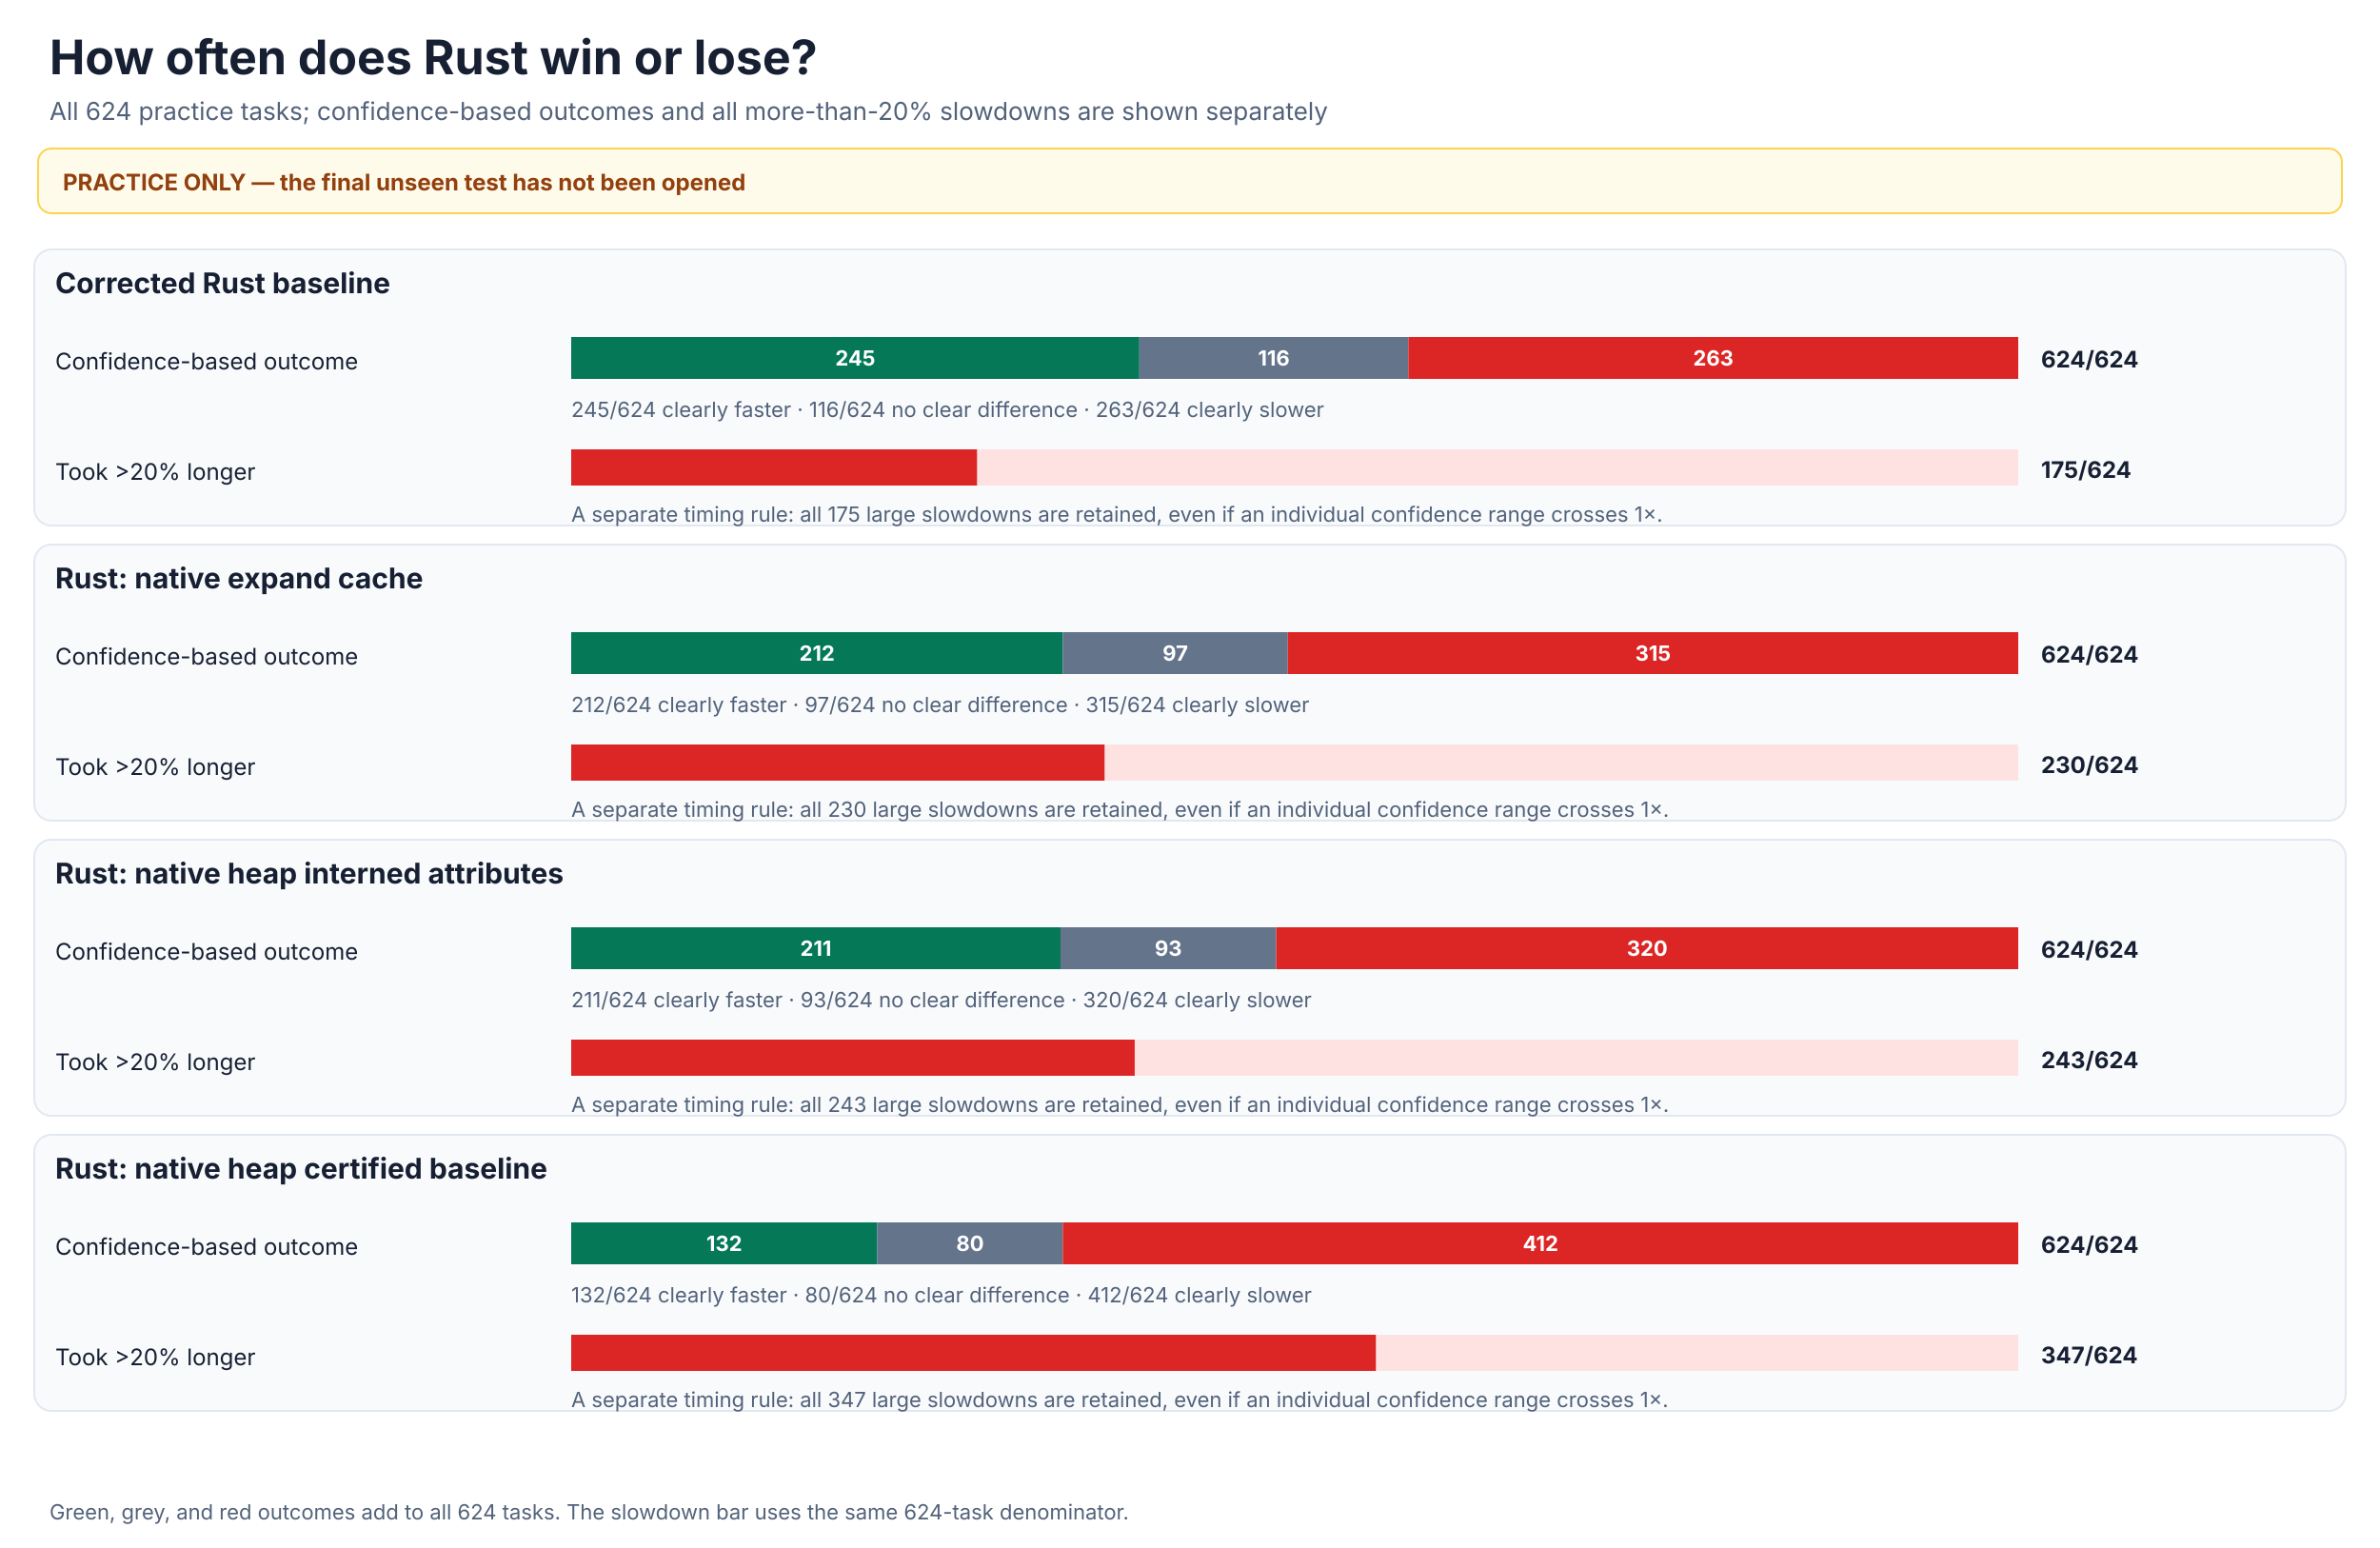
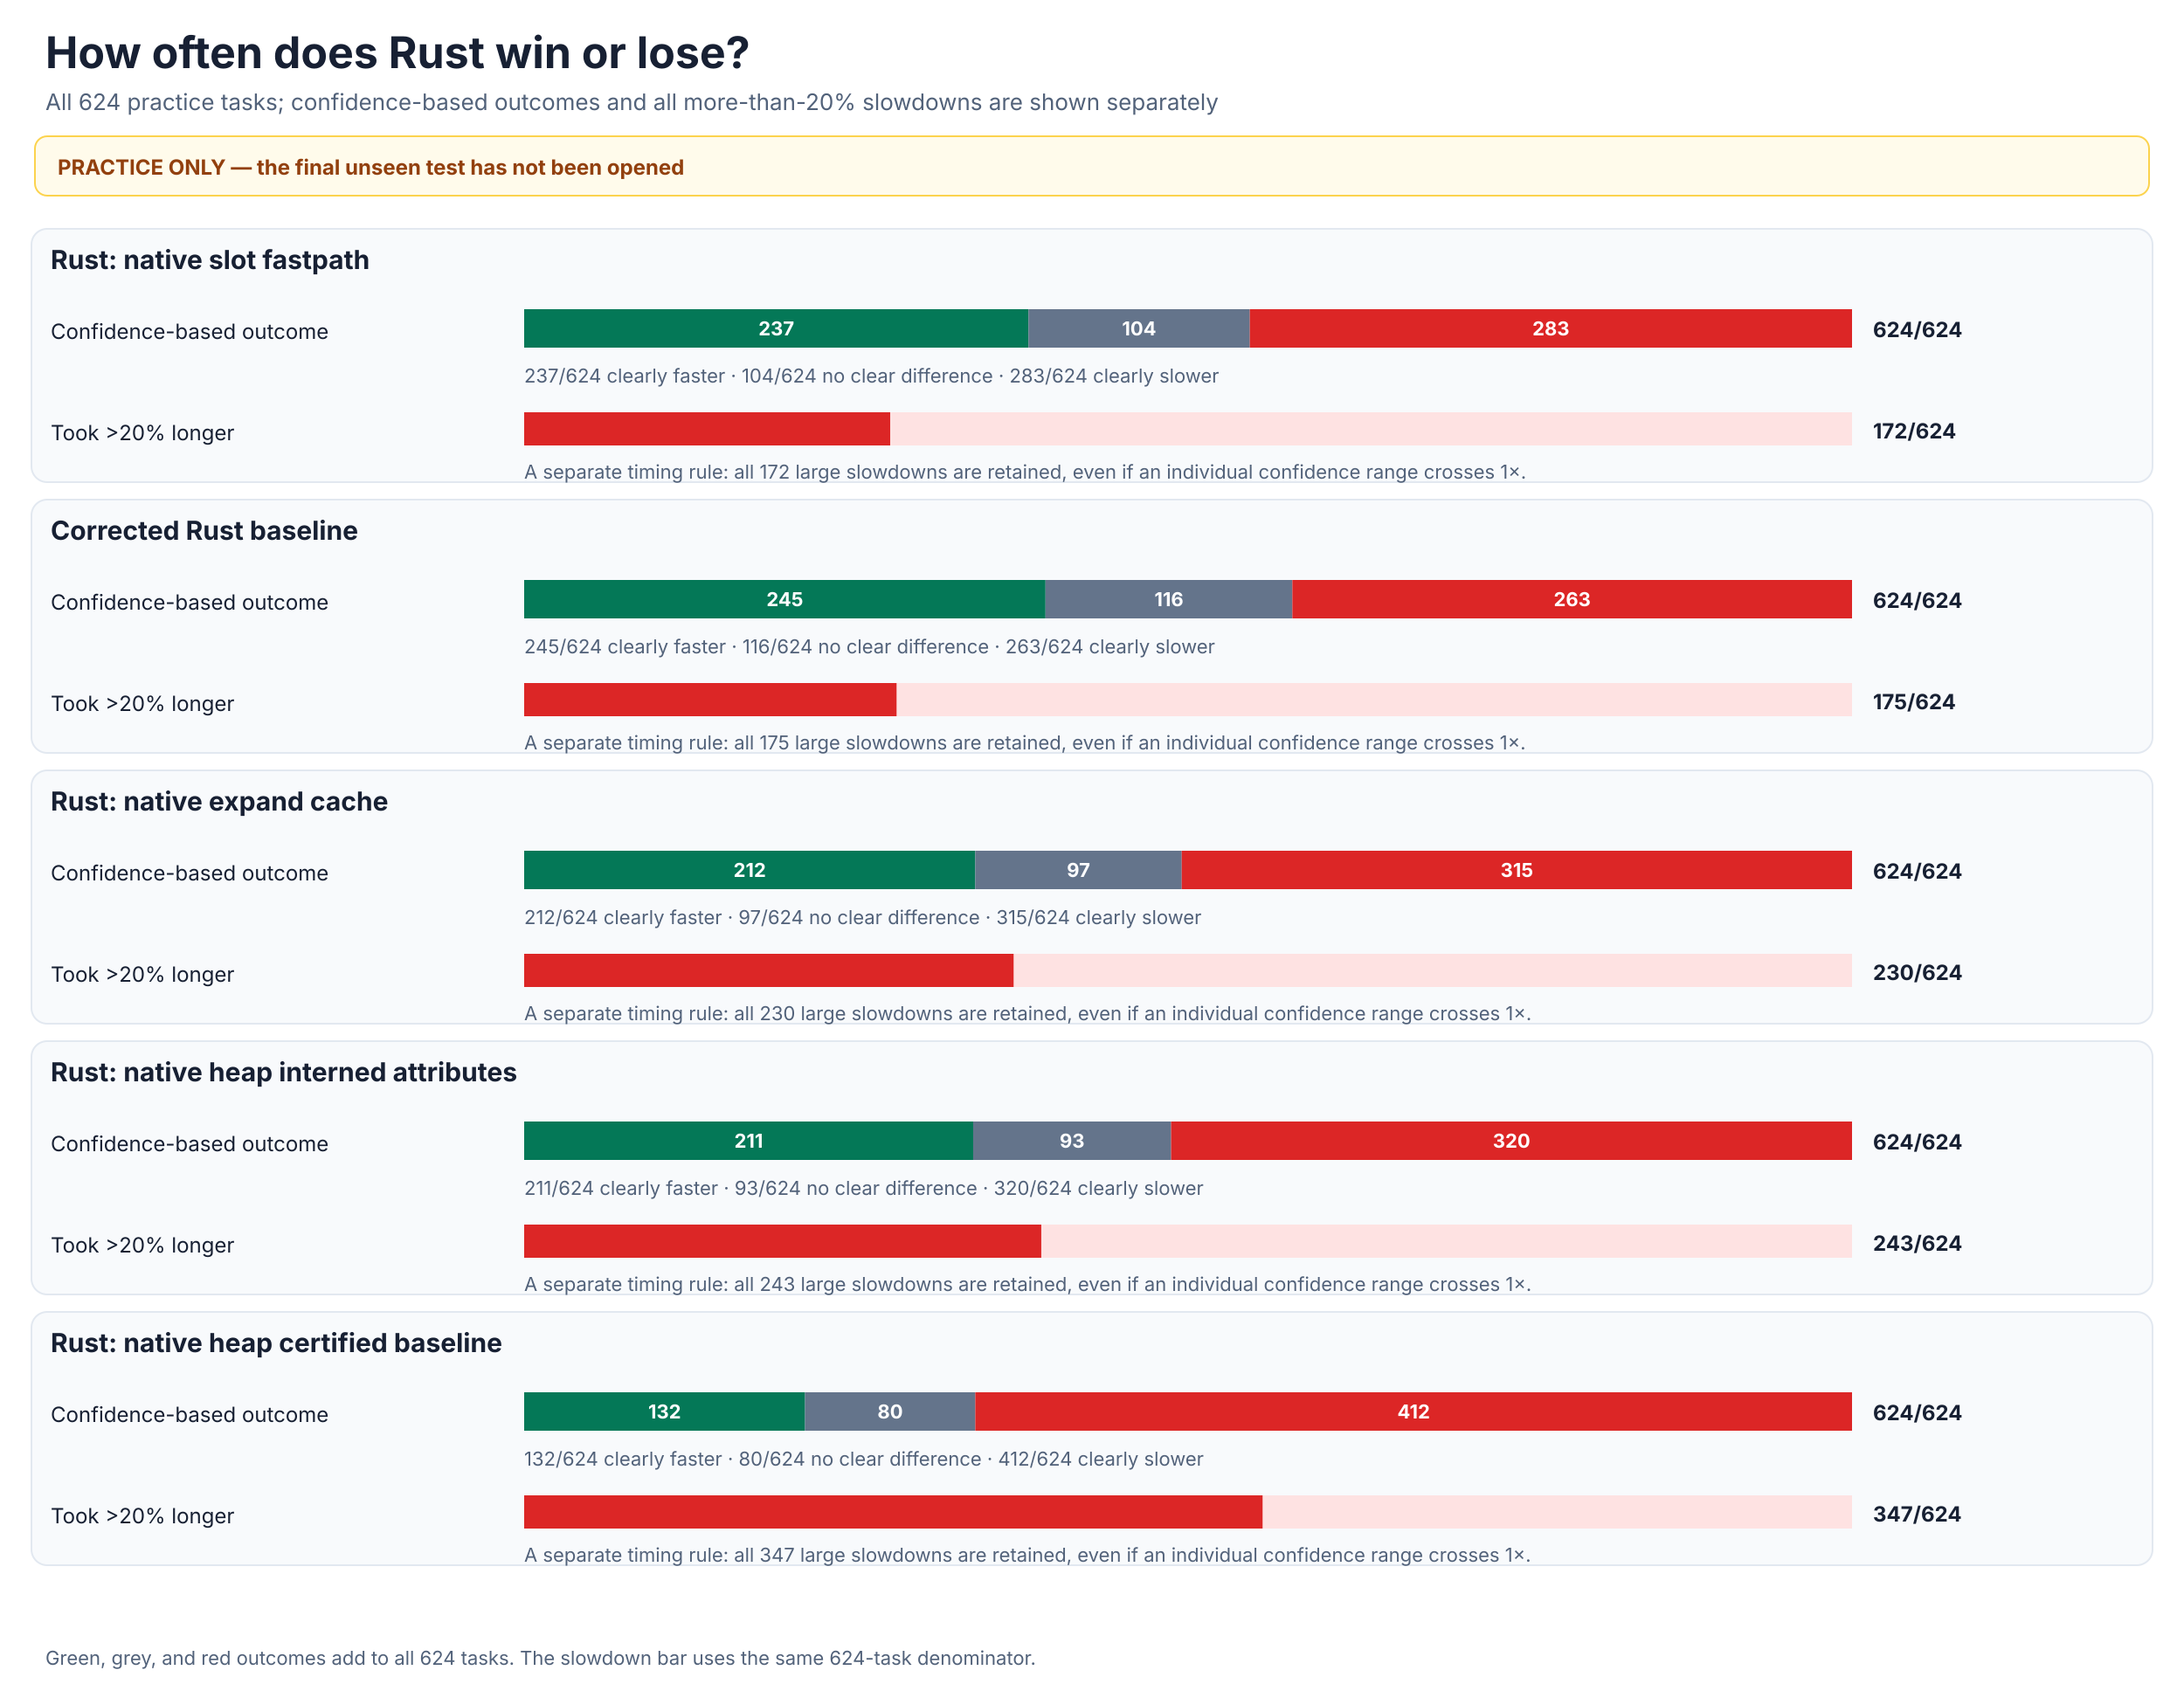
- <svg xmlns="http://www.w3.org/2000/svg" width="1250" height="813" viewBox="0 0 1250 813" role="img" aria-label="How often does Rust win or lose?">
+ <svg xmlns="http://www.w3.org/2000/svg" width="1250" height="968" viewBox="0 0 1250 968" role="img" aria-label="How often does Rust win or lose?">
  <rect width="100%" height="100%" fill="#ffffff" />
  <style>text{font-family:system-ui,-apple-system,BlinkMacSystemFont,"Segoe UI",sans-serif;fill:#172033}.title{font-size:25px;font-weight:750}.sub{font-size:13px;fill:#52627a}.head{font-size:15px;font-weight:700}.label{font-size:12px}.small{font-size:11px;fill:#52627a}.value{font-size:12px;font-weight:700}.tick{font-size:10.5px;fill:#64748b}.banner{font-size:12px;font-weight:700;fill:#92400e}.grid{stroke:#e2e8f0;stroke-width:1}.base{stroke:#475569;stroke-width:1.7}.panel{fill:#f8fafc;stroke:#e2e8f0;stroke-width:1}</style>
  <text x="26" y="39" class="title">How often does Rust win or lose?</text>
  <text x="26" y="63" class="sub">All 624 practice tasks; confidence-based outcomes and all more-than-20% slowdowns are shown separately</text>
  <rect x="20" y="78" width="1210" height="34" rx="7" fill="#fffbeb" stroke="#fcd34d" />
  <text x="33" y="100" class="banner">PRACTICE ONLY — the final unseen test has not been opened</text>
  <rect x="18" y="131" width="1214" height="145" rx="9" class="panel" />
-   <text x="29" y="154" class="head">Corrected Rust baseline</text>
+   <text x="29" y="154" class="head">Rust: native slot fastpath</text>
  <text x="29" y="194" class="label">Confidence-based outcome</text>
-   <rect x="300.00" y="177" width="298.40" height="22" fill="#047857" />
-   <text x="449.20" y="192" text-anchor="middle" style="font-size:11px;font-weight:700;fill:#ffffff">245</text>
-   <rect x="598.40" y="177" width="141.28" height="22" fill="#64748b" />
-   <text x="669.04" y="192" text-anchor="middle" style="font-size:11px;font-weight:700;fill:#ffffff">116</text>
-   <rect x="739.68" y="177" width="320.32" height="22" fill="#dc2626" />
-   <text x="899.84" y="192" text-anchor="middle" style="font-size:11px;font-weight:700;fill:#ffffff">263</text>
+   <rect x="300.00" y="177" width="288.65" height="22" fill="#047857" />
+   <text x="444.33" y="192" text-anchor="middle" style="font-size:11px;font-weight:700;fill:#ffffff">237</text>
+   <rect x="588.65" y="177" width="126.67" height="22" fill="#64748b" />
+   <text x="651.99" y="192" text-anchor="middle" style="font-size:11px;font-weight:700;fill:#ffffff">104</text>
+   <rect x="715.32" y="177" width="344.68" height="22" fill="#dc2626" />
+   <text x="887.66" y="192" text-anchor="middle" style="font-size:11px;font-weight:700;fill:#ffffff">283</text>
  <text x="1072" y="193" class="value">624/624</text>
-   <text x="300" y="219" class="small">245/624 clearly faster · 116/624 no clear difference · 263/624 clearly slower</text>
+   <text x="300" y="219" class="small">237/624 clearly faster · 104/624 no clear difference · 283/624 clearly slower</text>
  <text x="29" y="252" class="label">Took &gt;20% longer</text>
  <rect x="300" y="236" width="760" height="19" fill="#fee2e2" />
-   <rect x="300" y="236" width="213.14" height="19" fill="#dc2626" />
-   <text x="1072" y="251" class="value">175/624</text>
-   <text x="300" y="274" class="small">A separate timing rule: all 175 large slowdowns are retained, even if an individual confidence range crosses 1×.</text>
+   <rect x="300" y="236" width="209.49" height="19" fill="#dc2626" />
+   <text x="1072" y="251" class="value">172/624</text>
+   <text x="300" y="274" class="small">A separate timing rule: all 172 large slowdowns are retained, even if an individual confidence range crosses 1×.</text>
  <rect x="18" y="286" width="1214" height="145" rx="9" class="panel" />
-   <text x="29" y="309" class="head">Rust: native expand cache</text>
+   <text x="29" y="309" class="head">Corrected Rust baseline</text>
  <text x="29" y="349" class="label">Confidence-based outcome</text>
-   <rect x="300.00" y="332" width="258.21" height="22" fill="#047857" />
-   <text x="429.10" y="347" text-anchor="middle" style="font-size:11px;font-weight:700;fill:#ffffff">212</text>
-   <rect x="558.21" y="332" width="118.14" height="22" fill="#64748b" />
-   <text x="617.28" y="347" text-anchor="middle" style="font-size:11px;font-weight:700;fill:#ffffff">97</text>
-   <rect x="676.35" y="332" width="383.65" height="22" fill="#dc2626" />
-   <text x="868.17" y="347" text-anchor="middle" style="font-size:11px;font-weight:700;fill:#ffffff">315</text>
+   <rect x="300.00" y="332" width="298.40" height="22" fill="#047857" />
+   <text x="449.20" y="347" text-anchor="middle" style="font-size:11px;font-weight:700;fill:#ffffff">245</text>
+   <rect x="598.40" y="332" width="141.28" height="22" fill="#64748b" />
+   <text x="669.04" y="347" text-anchor="middle" style="font-size:11px;font-weight:700;fill:#ffffff">116</text>
+   <rect x="739.68" y="332" width="320.32" height="22" fill="#dc2626" />
+   <text x="899.84" y="347" text-anchor="middle" style="font-size:11px;font-weight:700;fill:#ffffff">263</text>
  <text x="1072" y="348" class="value">624/624</text>
-   <text x="300" y="374" class="small">212/624 clearly faster · 97/624 no clear difference · 315/624 clearly slower</text>
+   <text x="300" y="374" class="small">245/624 clearly faster · 116/624 no clear difference · 263/624 clearly slower</text>
  <text x="29" y="407" class="label">Took &gt;20% longer</text>
  <rect x="300" y="391" width="760" height="19" fill="#fee2e2" />
-   <rect x="300" y="391" width="280.13" height="19" fill="#dc2626" />
-   <text x="1072" y="406" class="value">230/624</text>
-   <text x="300" y="429" class="small">A separate timing rule: all 230 large slowdowns are retained, even if an individual confidence range crosses 1×.</text>
+   <rect x="300" y="391" width="213.14" height="19" fill="#dc2626" />
+   <text x="1072" y="406" class="value">175/624</text>
+   <text x="300" y="429" class="small">A separate timing rule: all 175 large slowdowns are retained, even if an individual confidence range crosses 1×.</text>
  <rect x="18" y="441" width="1214" height="145" rx="9" class="panel" />
-   <text x="29" y="464" class="head">Rust: native heap interned attributes</text>
+   <text x="29" y="464" class="head">Rust: native expand cache</text>
  <text x="29" y="504" class="label">Confidence-based outcome</text>
-   <rect x="300.00" y="487" width="256.99" height="22" fill="#047857" />
-   <text x="428.49" y="502" text-anchor="middle" style="font-size:11px;font-weight:700;fill:#ffffff">211</text>
-   <rect x="556.99" y="487" width="113.27" height="22" fill="#64748b" />
-   <text x="613.62" y="502" text-anchor="middle" style="font-size:11px;font-weight:700;fill:#ffffff">93</text>
-   <rect x="670.26" y="487" width="389.74" height="22" fill="#dc2626" />
-   <text x="865.13" y="502" text-anchor="middle" style="font-size:11px;font-weight:700;fill:#ffffff">320</text>
+   <rect x="300.00" y="487" width="258.21" height="22" fill="#047857" />
+   <text x="429.10" y="502" text-anchor="middle" style="font-size:11px;font-weight:700;fill:#ffffff">212</text>
+   <rect x="558.21" y="487" width="118.14" height="22" fill="#64748b" />
+   <text x="617.28" y="502" text-anchor="middle" style="font-size:11px;font-weight:700;fill:#ffffff">97</text>
+   <rect x="676.35" y="487" width="383.65" height="22" fill="#dc2626" />
+   <text x="868.17" y="502" text-anchor="middle" style="font-size:11px;font-weight:700;fill:#ffffff">315</text>
  <text x="1072" y="503" class="value">624/624</text>
-   <text x="300" y="529" class="small">211/624 clearly faster · 93/624 no clear difference · 320/624 clearly slower</text>
+   <text x="300" y="529" class="small">212/624 clearly faster · 97/624 no clear difference · 315/624 clearly slower</text>
  <text x="29" y="562" class="label">Took &gt;20% longer</text>
  <rect x="300" y="546" width="760" height="19" fill="#fee2e2" />
-   <rect x="300" y="546" width="295.96" height="19" fill="#dc2626" />
-   <text x="1072" y="561" class="value">243/624</text>
-   <text x="300" y="584" class="small">A separate timing rule: all 243 large slowdowns are retained, even if an individual confidence range crosses 1×.</text>
+   <rect x="300" y="546" width="280.13" height="19" fill="#dc2626" />
+   <text x="1072" y="561" class="value">230/624</text>
+   <text x="300" y="584" class="small">A separate timing rule: all 230 large slowdowns are retained, even if an individual confidence range crosses 1×.</text>
  <rect x="18" y="596" width="1214" height="145" rx="9" class="panel" />
-   <text x="29" y="619" class="head">Rust: native heap certified baseline</text>
+   <text x="29" y="619" class="head">Rust: native heap interned attributes</text>
  <text x="29" y="659" class="label">Confidence-based outcome</text>
-   <rect x="300.00" y="642" width="160.77" height="22" fill="#047857" />
-   <text x="380.38" y="657" text-anchor="middle" style="font-size:11px;font-weight:700;fill:#ffffff">132</text>
-   <rect x="460.77" y="642" width="97.44" height="22" fill="#64748b" />
-   <text x="509.49" y="657" text-anchor="middle" style="font-size:11px;font-weight:700;fill:#ffffff">80</text>
-   <rect x="558.21" y="642" width="501.79" height="22" fill="#dc2626" />
-   <text x="809.10" y="657" text-anchor="middle" style="font-size:11px;font-weight:700;fill:#ffffff">412</text>
+   <rect x="300.00" y="642" width="256.99" height="22" fill="#047857" />
+   <text x="428.49" y="657" text-anchor="middle" style="font-size:11px;font-weight:700;fill:#ffffff">211</text>
+   <rect x="556.99" y="642" width="113.27" height="22" fill="#64748b" />
+   <text x="613.62" y="657" text-anchor="middle" style="font-size:11px;font-weight:700;fill:#ffffff">93</text>
+   <rect x="670.26" y="642" width="389.74" height="22" fill="#dc2626" />
+   <text x="865.13" y="657" text-anchor="middle" style="font-size:11px;font-weight:700;fill:#ffffff">320</text>
  <text x="1072" y="658" class="value">624/624</text>
-   <text x="300" y="684" class="small">132/624 clearly faster · 80/624 no clear difference · 412/624 clearly slower</text>
+   <text x="300" y="684" class="small">211/624 clearly faster · 93/624 no clear difference · 320/624 clearly slower</text>
  <text x="29" y="717" class="label">Took &gt;20% longer</text>
  <rect x="300" y="701" width="760" height="19" fill="#fee2e2" />
-   <rect x="300" y="701" width="422.63" height="19" fill="#dc2626" />
-   <text x="1072" y="716" class="value">347/624</text>
-   <text x="300" y="739" class="small">A separate timing rule: all 347 large slowdowns are retained, even if an individual confidence range crosses 1×.</text>
-   <text x="26" y="798" class="small">Green, grey, and red outcomes add to all 624 tasks. The slowdown bar uses the same 624-task denominator.</text>
+   <rect x="300" y="701" width="295.96" height="19" fill="#dc2626" />
+   <text x="1072" y="716" class="value">243/624</text>
+   <text x="300" y="739" class="small">A separate timing rule: all 243 large slowdowns are retained, even if an individual confidence range crosses 1×.</text>
+   <rect x="18" y="751" width="1214" height="145" rx="9" class="panel" />
+   <text x="29" y="774" class="head">Rust: native heap certified baseline</text>
+   <text x="29" y="814" class="label">Confidence-based outcome</text>
+   <rect x="300.00" y="797" width="160.77" height="22" fill="#047857" />
+   <text x="380.38" y="812" text-anchor="middle" style="font-size:11px;font-weight:700;fill:#ffffff">132</text>
+   <rect x="460.77" y="797" width="97.44" height="22" fill="#64748b" />
+   <text x="509.49" y="812" text-anchor="middle" style="font-size:11px;font-weight:700;fill:#ffffff">80</text>
+   <rect x="558.21" y="797" width="501.79" height="22" fill="#dc2626" />
+   <text x="809.10" y="812" text-anchor="middle" style="font-size:11px;font-weight:700;fill:#ffffff">412</text>
+   <text x="1072" y="813" class="value">624/624</text>
+   <text x="300" y="839" class="small">132/624 clearly faster · 80/624 no clear difference · 412/624 clearly slower</text>
+   <text x="29" y="872" class="label">Took &gt;20% longer</text>
+   <rect x="300" y="856" width="760" height="19" fill="#fee2e2" />
+   <rect x="300" y="856" width="422.63" height="19" fill="#dc2626" />
+   <text x="1072" y="871" class="value">347/624</text>
+   <text x="300" y="894" class="small">A separate timing rule: all 347 large slowdowns are retained, even if an individual confidence range crosses 1×.</text>
+   <text x="26" y="953" class="small">Green, grey, and red outcomes add to all 624 tasks. The slowdown bar uses the same 624-task denominator.</text>
</svg>
